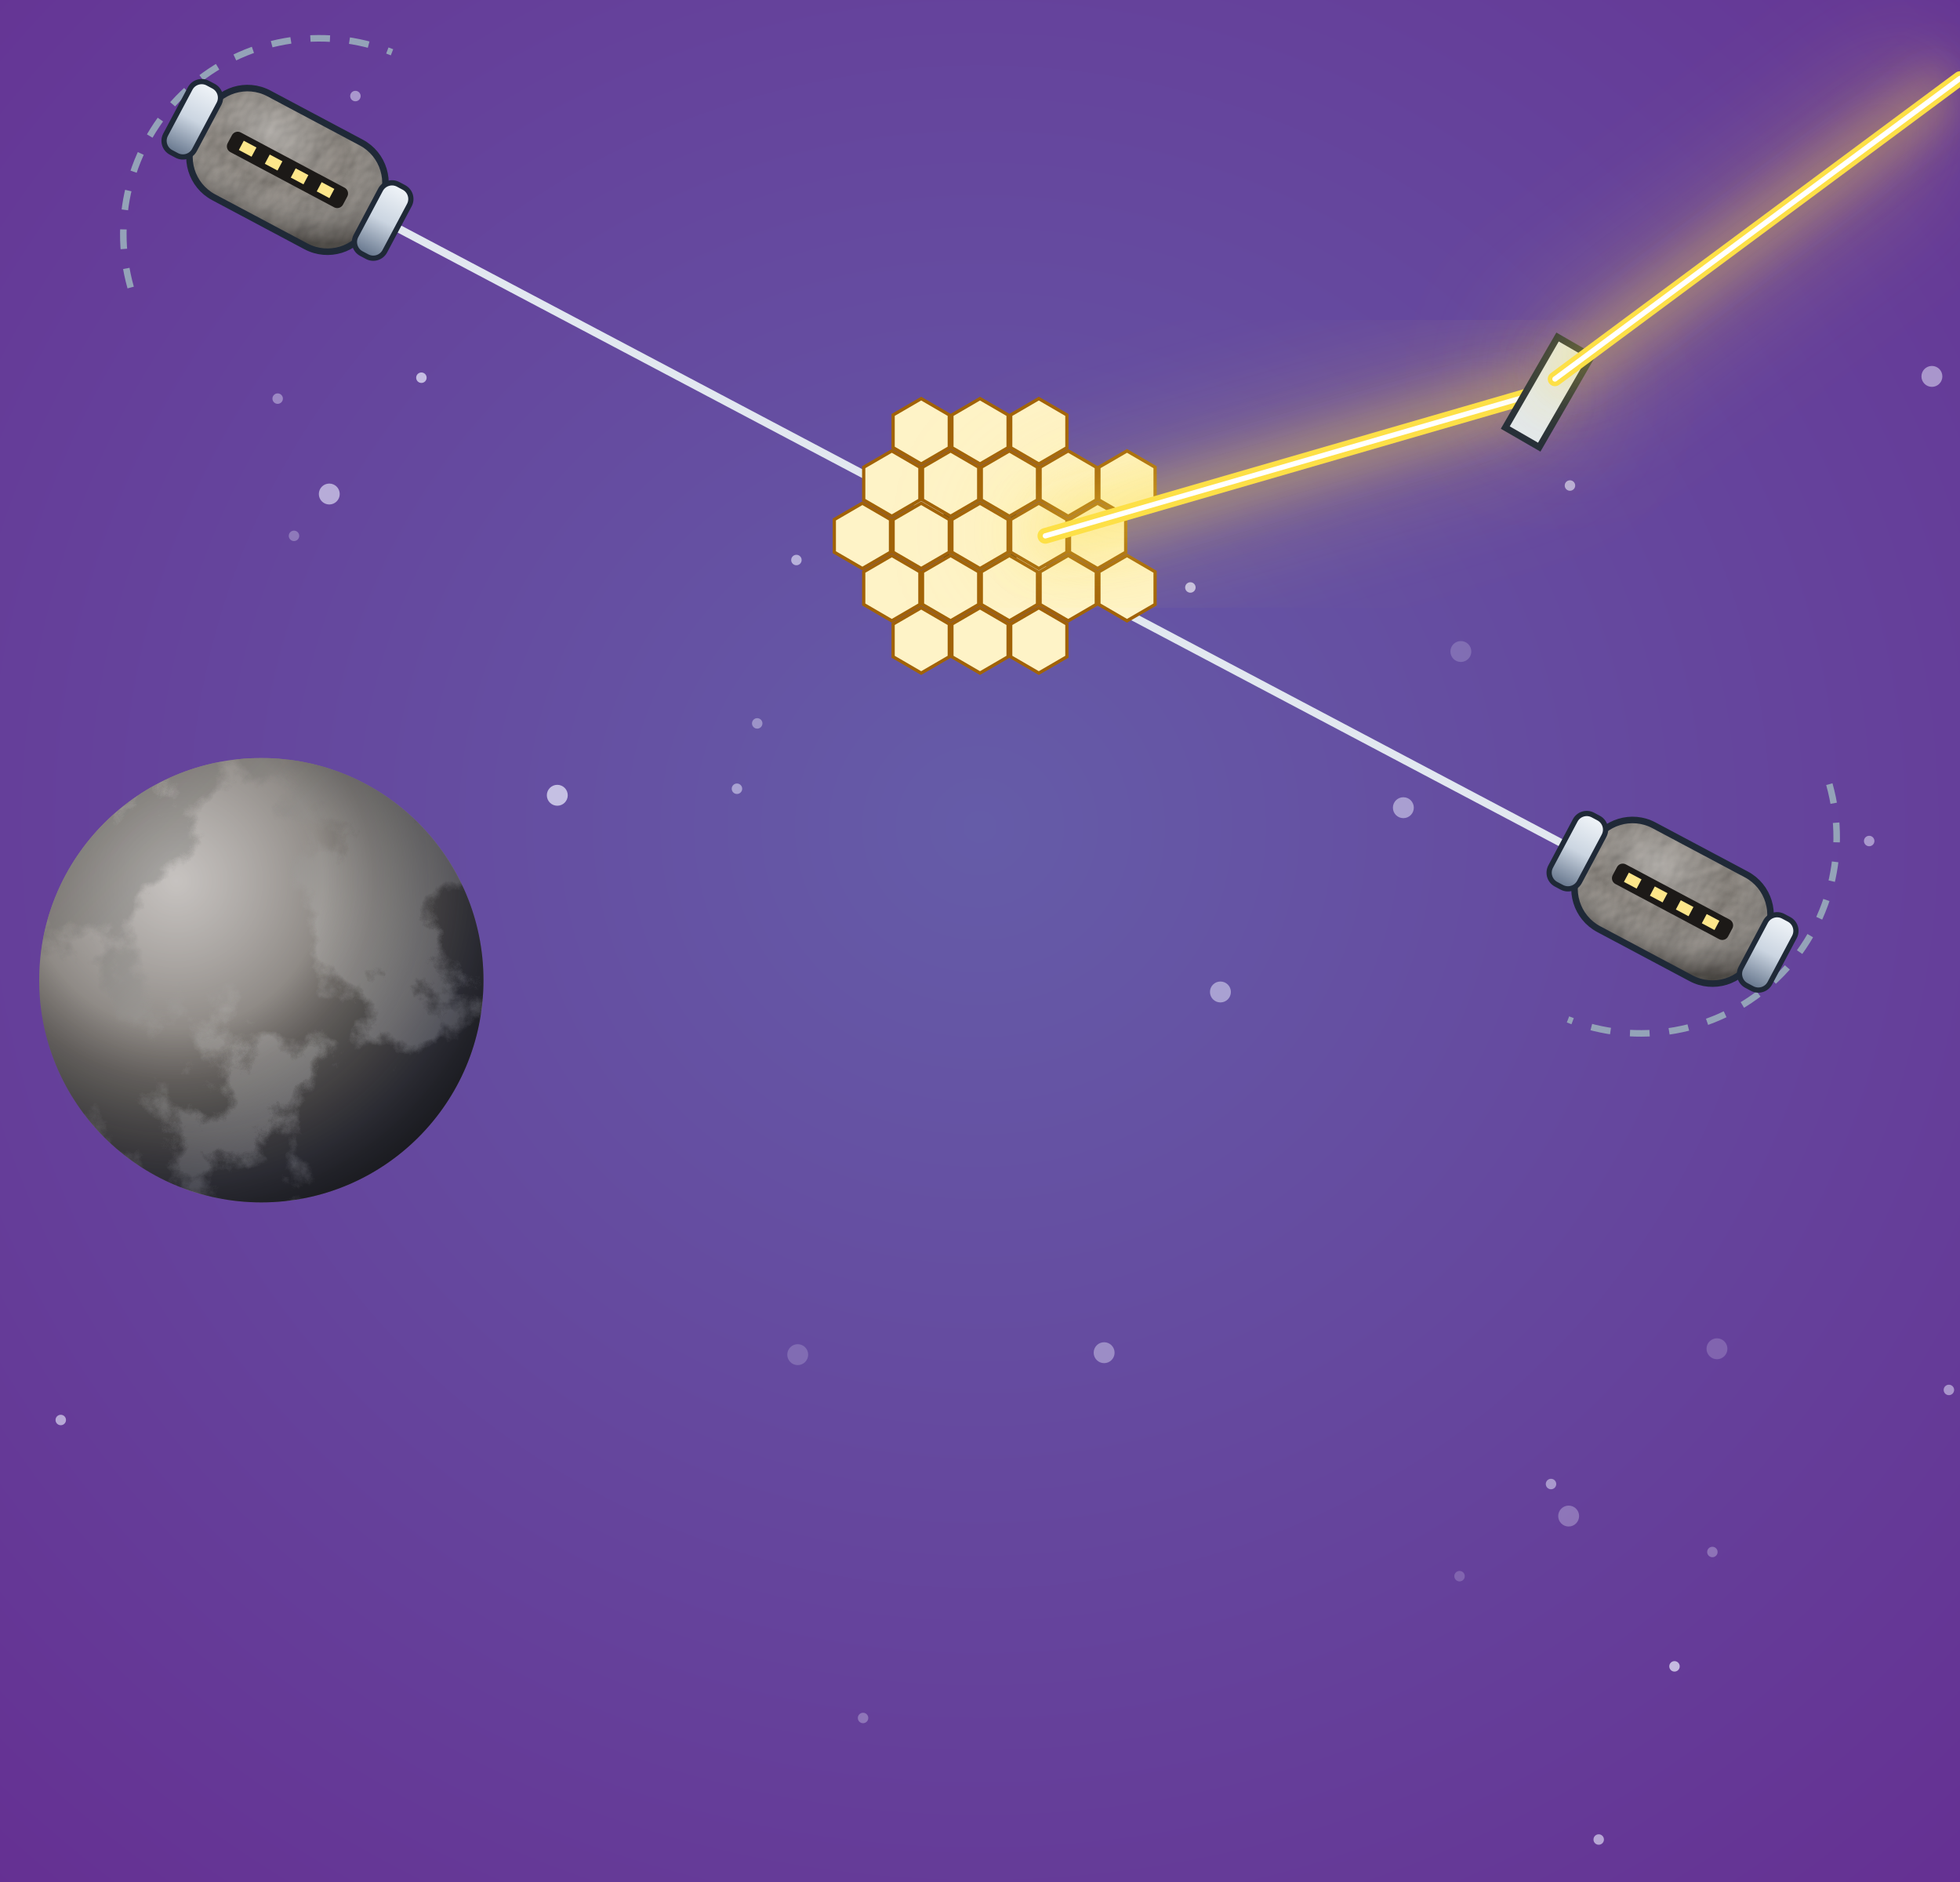
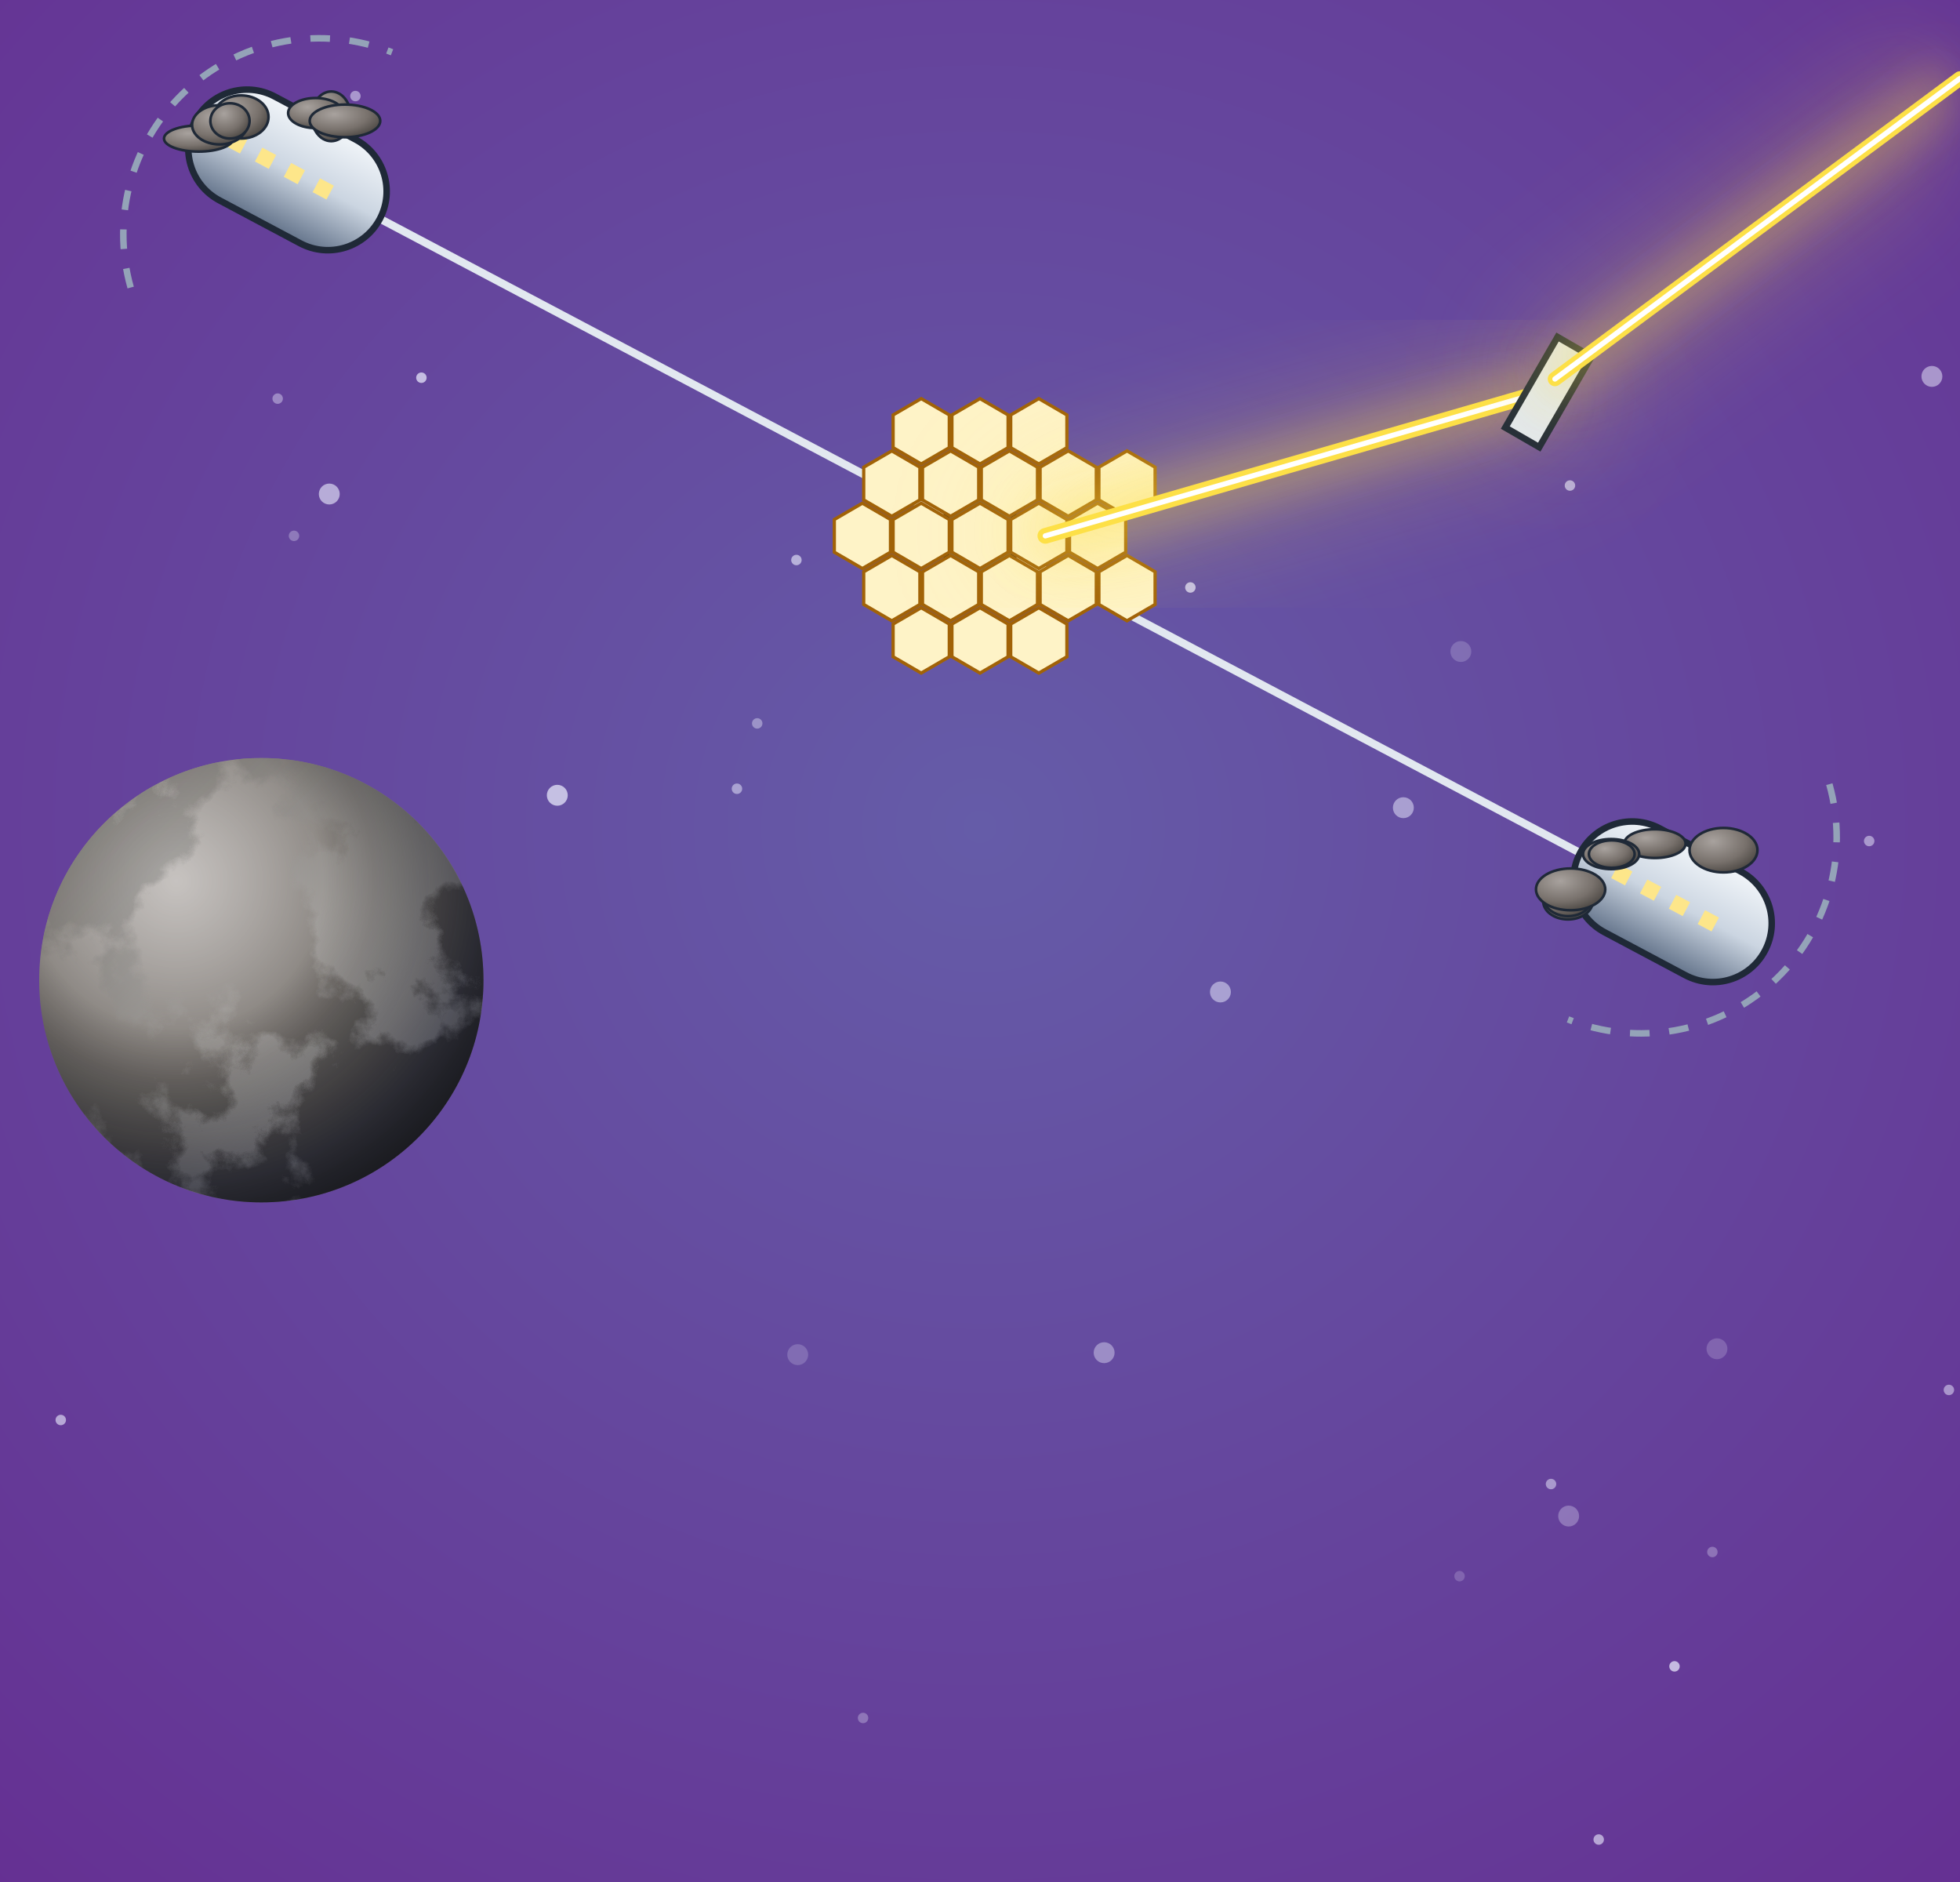
<svg xmlns="http://www.w3.org/2000/svg" viewBox="0 0 300 288" width="300" height="288">
  <defs>
    <filter id="glow" x="-50%" y="-50%" width="200%" height="200%">
      <feGaussianBlur stdDeviation="4" result="b" />
      <feMerge>
        <feMergeNode in="b" />
        <feMergeNode in="SourceGraphic" />
      </feMerge>
    </filter>
    <filter id="soft" x="-50%" y="-50%" width="200%" height="200%">
      <feGaussianBlur stdDeviation="9" />
    </filter>
    <radialGradient id="pw" cx="50%" cy="44%" r="80%">
      <stop offset="0%" stop-color="#655ca8" />
      <stop offset="100%" stop-color="#652d91" />
    </radialGradient>
    <radialGradient id="shd" cx="35%" cy="30%" r="80%">
      <stop offset="0" stop-color="#a8a29e" stop-opacity="1" />
      <stop offset="0.6" stop-color="#78716c" stop-opacity="1" />
      <stop offset="1" stop-color="#44403c" stop-opacity="1" />
    </radialGradient>
    <linearGradient id="hul" x1="0" y1="0" x2="0" y2="1">
      <stop offset="0" stop-color="#f1f5f9" stop-opacity="1" />
      <stop offset="0.5" stop-color="#cbd5e1" stop-opacity="1" />
      <stop offset="1" stop-color="#64748b" stop-opacity="1" />
-     </linearGradient>
-     <filter id="rgl" x="-5%" y="-5%" width="110%" height="110%" color-interpolation-filters="sRGB">
-       <feTurbulence type="fractalNoise" baseFrequency="0.12" numOctaves="4" seed="7" result="n" />
-       <feDiffuseLighting in="n" surfaceScale="3.2" diffuseConstant="1.1" lighting-color="#ffffff" result="lit">
-         <feDistantLight azimuth="225" elevation="52" />
-       </feDiffuseLighting>
-       <feComposite in="lit" in2="SourceAlpha" operator="in" result="litc" />
-       <feBlend in="SourceGraphic" in2="litc" mode="multiply" />
-     </filter>
-     <radialGradient id="vol" cx="34%" cy="28%" r="80%">
-       <stop offset="0" stop-color="#fff" stop-opacity="0.32" />
-       <stop offset="0.5" stop-color="#fff" stop-opacity="0" />
-       <stop offset="1" stop-color="#0c0a09" stop-opacity="0.45" />
-     </radialGradient>
-     <linearGradient id="volL" x1="0" y1="0" x2="0" y2="1">
-       <stop offset="0" stop-color="#fff" stop-opacity="0.28" />
-       <stop offset="0.5" stop-color="#fff" stop-opacity="0" />
-       <stop offset="1" stop-color="#0c0a09" stop-opacity="0.4" />
    </linearGradient>
    <linearGradient id="shHull" x1="0" y1="0" x2="1" y2="0">
      <stop offset="0" stop-color="#e3e7ee" stop-opacity="1" />
      <stop offset="0.45" stop-color="#9aa3b2" stop-opacity="1" />
      <stop offset="1" stop-color="#3b424f" stop-opacity="1" />
    </linearGradient>
    <radialGradient id="shTank" cx="35%" cy="35%" r="70%">
      <stop offset="0" stop-color="#f4f6fa" stop-opacity="1" />
      <stop offset="0.55" stop-color="#a7b0be" stop-opacity="1" />
      <stop offset="1" stop-color="#4b5260" stop-opacity="1" />
    </radialGradient>
    <linearGradient id="shRad" x1="0" y1="0" x2="0" y2="1">
      <stop offset="0" stop-color="#3a4252" stop-opacity="1" />
      <stop offset="1" stop-color="#262c38" stop-opacity="1" />
    </linearGradient>
    <linearGradient id="shPv" x1="0" y1="0" x2="0" y2="1">
      <stop offset="0" stop-color="#1e3a8a" stop-opacity="1" />
      <stop offset="1" stop-color="#172554" stop-opacity="1" />
    </linearGradient>
  </defs>
  <rect width="300" height="288" fill="url(#pw)" />
  <circle cx="186.8" cy="151.8" r="1.6" fill="#eef0ff" opacity="0.5" />
  <circle cx="223.6" cy="99.7" r="1.6" fill="#eef0ff" opacity="0.2" />
  <circle cx="262.8" cy="206.4" r="1.6" fill="#eef0ff" opacity="0.2" />
  <circle cx="256.3" cy="255" r="0.8" fill="#eef0ff" opacity="0.7" />
  <circle cx="45" cy="82" r="0.8" fill="#eef0ff" opacity="0.3" />
  <circle cx="24.9" cy="121.2" r="0.8" fill="#eef0ff" opacity="0.3" />
  <circle cx="214.8" cy="123.6" r="1.6" fill="#eef0ff" opacity="0.5" />
  <circle cx="121.9" cy="85.7" r="0.8" fill="#eef0ff" opacity="0.6" />
  <circle cx="9.3" cy="217.3" r="0.8" fill="#eef0ff" opacity="0.6" />
  <circle cx="262.1" cy="237.5" r="0.8" fill="#eef0ff" opacity="0.3" />
  <circle cx="54.4" cy="14.7" r="0.8" fill="#eef0ff" opacity="0.5" />
  <circle cx="115.9" cy="110.7" r="0.8" fill="#eef0ff" opacity="0.4" />
  <circle cx="298.3" cy="212.7" r="0.8" fill="#eef0ff" opacity="0.5" />
  <circle cx="42.5" cy="61" r="0.8" fill="#eef0ff" opacity="0.4" />
  <circle cx="244.7" cy="281.5" r="0.8" fill="#eef0ff" opacity="0.6" />
  <circle cx="223.4" cy="241.2" r="0.8" fill="#eef0ff" opacity="0.2" />
  <circle cx="286.1" cy="128.7" r="0.8" fill="#eef0ff" opacity="0.5" />
  <circle cx="295.7" cy="57.6" r="1.6" fill="#eef0ff" opacity="0.5" />
  <circle cx="237.4" cy="227.1" r="0.8" fill="#eef0ff" opacity="0.5" />
  <circle cx="85.3" cy="121.7" r="1.6" fill="#eef0ff" opacity="0.7" />
  <circle cx="169" cy="207" r="1.6" fill="#eef0ff" opacity="0.4" />
  <circle cx="240.3" cy="74.3" r="0.8" fill="#eef0ff" opacity="0.6" />
  <circle cx="240.1" cy="232" r="1.6" fill="#eef0ff" opacity="0.3" />
  <circle cx="64.5" cy="57.8" r="0.8" fill="#eef0ff" opacity="0.7" />
  <circle cx="132.1" cy="262.9" r="0.8" fill="#eef0ff" opacity="0.3" />
  <circle cx="50.4" cy="75.6" r="1.6" fill="#eef0ff" opacity="0.6" />
  <circle cx="182.2" cy="89.9" r="0.8" fill="#eef0ff" opacity="0.7" />
  <circle cx="112.8" cy="120.7" r="0.8" fill="#eef0ff" opacity="0.5" />
  <circle cx="16.2" cy="132.6" r="0.8" fill="#eef0ff" opacity="0.6" />
  <circle cx="122.1" cy="207.3" r="1.6" fill="#eef0ff" opacity="0.2" />
  <defs>
    <clipPath id="msc">
      <circle cx="40" cy="150" r="34" />
    </clipPath>
    <radialGradient id="mss" cx="30.8%" cy="27.6%" r="75%">
      <stop offset="0" stop-color="#a8a29e" />
      <stop offset="1" stop-color="#57534e" />
    </radialGradient>
    <filter id="msl" x="0" y="0" width="100%" height="100%">
      <feTurbulence type="fractalNoise" baseFrequency="0.044" numOctaves="7" seed="6" />
      <feColorMatrix type="matrix" values="0 0 0 0 0  0 0 0 0 0  0 0 0 0 0  14 0 0 0 -7" />
      <feComposite in="SourceGraphic" operator="in" />
    </filter>
    <filter id="msk" x="0" y="0" width="100%" height="100%">
      <feTurbulence type="fractalNoise" baseFrequency="0.065 0.106" numOctaves="6" seed="13" />
      <feColorMatrix type="matrix" values="0 0 0 0 1  0 0 0 0 1  0 0 0 0 1  5 0 0 0 -10" />
      <feGaussianBlur stdDeviation="0.4" />
    </filter>
    <linearGradient id="mslg" x1="0" y1="0" x2="1" y2="1">
      <stop offset="0" stop-color="#57534e" />
      <stop offset="1" stop-color="#d6d3d1" />
    </linearGradient>
    <radialGradient id="msn" cx="30.8%" cy="27.6%" r="95%">
      <stop offset="0.35" stop-color="#000" stop-opacity="0" />
      <stop offset="0.72" stop-color="#020617" stop-opacity="0.55" />
      <stop offset="1" stop-color="#000" stop-opacity="0.92" />
    </radialGradient>
    <radialGradient id="msh" cx="30.8%" cy="27.6%" r="45%">
      <stop offset="0" stop-color="#fff" stop-opacity="0.35" />
      <stop offset="1" stop-color="#fff" stop-opacity="0" />
    </radialGradient>
  </defs>
  <g clip-path="url(#msc)">
    <circle cx="40" cy="150" r="34" fill="url(#mss)" />
    <rect x="6" y="116" width="68" height="68" fill="url(#mslg)" filter="url(#msl)" />
    <circle cx="40" cy="150" r="34" fill="url(#msh)" />
    <circle cx="40" cy="150" r="34" fill="url(#msn)" />
  </g>
  <line x1="44" y1="26" x2="256" y2="138" stroke="#e2e8f0" stroke-width="1.2" />
  <path d="M20,44 A30,30 0 0 1 60,8" stroke="#94a3b8" stroke-width="1" stroke-dasharray="3 3" fill="none" />
  <path d="M280,120 A30,30 0 0 1 240,156" stroke="#94a3b8" stroke-width="1" stroke-dasharray="3 3" fill="none" />
  <g transform="rotate(28 44 26)">
-     <rect x="29" y="17" width="30" height="18" rx="7" fill="#9a948d" filter="url(#rgl)" />
-     <rect x="29" y="17" width="30" height="18" rx="7" fill="url(#vol)" />
-     <rect x="29" y="17" width="30" height="18" rx="7" fill="none" stroke="#1f2937" stroke-width="1" />
-     <rect x="25" y="20" width="5" height="12" rx="2" fill="url(#hul)" stroke="#1f2937" stroke-width="0.8" />
-     <rect x="58" y="20" width="5" height="12" rx="2" fill="url(#hul)" stroke="#1f2937" stroke-width="0.8" />
-     <rect x="34" y="24.3" width="20" height="3.4" rx="1" fill="#1c1917" />
-     <rect x="36" y="25.2" width="2.2" height="1.6" fill="#fde68a" />
-     <rect x="40.5" y="25.2" width="2.2" height="1.6" fill="#fde68a" />
-     <rect x="45" y="25.2" width="2.2" height="1.6" fill="#fde68a" />
-     <rect x="49.5" y="25.2" width="2.2" height="1.6" fill="#fde68a" />
+     <rect x="28" y="17" width="32" height="18" rx="9" fill="url(#hul)" stroke="#1f2937" stroke-width="1" />
+     <rect x="34" y="24.8" width="2.4" height="2.4" fill="#fde68a" />
+     <rect x="39" y="24.8" width="2.4" height="2.4" fill="#fde68a" />
+     <rect x="44" y="24.8" width="2.4" height="2.4" fill="#fde68a" />
+     <rect x="49" y="24.8" width="2.4" height="2.4" fill="#fde68a" />
  </g>
+   <ellipse cx="30.4" cy="21.2" rx="5.3" ry="2" fill="url(#shd)" stroke="#1f2937" stroke-width="0.4" />
+   <ellipse cx="50.7" cy="17.8" rx="3" ry="3.8" fill="url(#shd)" stroke="#1f2937" stroke-width="0.4" />
+   <ellipse cx="48.3" cy="17.3" rx="4.2" ry="2.3" fill="url(#shd)" stroke="#1f2937" stroke-width="0.4" />
+   <ellipse cx="36.9" cy="17.9" rx="4.2" ry="3.3" fill="url(#shd)" stroke="#1f2937" stroke-width="0.4" />
+   <ellipse cx="33.6" cy="19.1" rx="4.2" ry="3" fill="url(#shd)" stroke="#1f2937" stroke-width="0.4" />
+   <ellipse cx="52.8" cy="18.5" rx="5.4" ry="2.5" fill="url(#shd)" stroke="#1f2937" stroke-width="0.4" />
+   <ellipse cx="35.2" cy="18.5" rx="3" ry="2.7" fill="url(#shd)" stroke="#1f2937" stroke-width="0.4" />
  <g transform="rotate(28 256 138)">
-     <rect x="241" y="129" width="30" height="18" rx="7" fill="#9a948d" filter="url(#rgl)" />
-     <rect x="241" y="129" width="30" height="18" rx="7" fill="url(#vol)" />
-     <rect x="241" y="129" width="30" height="18" rx="7" fill="none" stroke="#1f2937" stroke-width="1" />
-     <rect x="237" y="132" width="5" height="12" rx="2" fill="url(#hul)" stroke="#1f2937" stroke-width="0.8" />
-     <rect x="270" y="132" width="5" height="12" rx="2" fill="url(#hul)" stroke="#1f2937" stroke-width="0.8" />
-     <rect x="246" y="136.3" width="20" height="3.4" rx="1" fill="#1c1917" />
-     <rect x="248" y="137.2" width="2.2" height="1.6" fill="#fde68a" />
-     <rect x="252.5" y="137.2" width="2.2" height="1.6" fill="#fde68a" />
-     <rect x="257" y="137.2" width="2.2" height="1.6" fill="#fde68a" />
-     <rect x="261.5" y="137.2" width="2.2" height="1.6" fill="#fde68a" />
+     <rect x="240" y="129" width="32" height="18" rx="9" fill="url(#hul)" stroke="#1f2937" stroke-width="1" />
+     <rect x="246" y="136.8" width="2.4" height="2.4" fill="#fde68a" />
+     <rect x="251" y="136.8" width="2.4" height="2.4" fill="#fde68a" />
+     <rect x="256" y="136.8" width="2.4" height="2.4" fill="#fde68a" />
+     <rect x="261" y="136.8" width="2.4" height="2.4" fill="#fde68a" />
  </g>
+   <ellipse cx="240" cy="137.9" rx="3.8" ry="2.8" fill="url(#shd)" stroke="#1f2937" stroke-width="0.4" />
+   <ellipse cx="253.3" cy="129.1" rx="4.7" ry="2.2" fill="url(#shd)" stroke="#1f2937" stroke-width="0.4" />
+   <ellipse cx="240" cy="137.4" rx="3.7" ry="2.8" fill="url(#shd)" stroke="#1f2937" stroke-width="0.4" />
+   <ellipse cx="263.8" cy="130.1" rx="5.2" ry="3.4" fill="url(#shd)" stroke="#1f2937" stroke-width="0.4" />
+   <ellipse cx="246.6" cy="130.7" rx="4.3" ry="2.3" fill="url(#shd)" stroke="#1f2937" stroke-width="0.4" />
+   <ellipse cx="240.4" cy="136.1" rx="5.3" ry="3.2" fill="url(#shd)" stroke="#1f2937" stroke-width="0.4" />
+   <ellipse cx="246.7" cy="130.7" rx="3.5" ry="2.1" fill="url(#shd)" stroke="#1f2937" stroke-width="0.4" />
  <circle cx="150" cy="82" r="6" fill="#64748b" stroke="#1f2937" />
  <polygon points="145.3,68.5 141,71 136.7,68.5 136.7,63.5 141,61 145.3,63.5" fill="#fef3c7" stroke="#a16207" stroke-width="0.5" />
  <polygon points="154.3,68.5 150,71 145.7,68.5 145.7,63.5 150,61 154.3,63.5" fill="#fef3c7" stroke="#a16207" stroke-width="0.5" />
  <polygon points="163.3,68.5 159,71 154.7,68.5 154.7,63.5 159,61 163.3,63.5" fill="#fef3c7" stroke="#a16207" stroke-width="0.5" />
  <polygon points="140.8,76.5 136.5,79 132.2,76.5 132.2,71.5 136.5,69 140.8,71.5" fill="#fef3c7" stroke="#a16207" stroke-width="0.5" />
  <polygon points="149.8,76.5 145.5,79 141.2,76.5 141.2,71.5 145.5,69 149.8,71.5" fill="#fef3c7" stroke="#a16207" stroke-width="0.5" />
  <polygon points="158.8,76.5 154.5,79 150.2,76.5 150.2,71.5 154.5,69 158.8,71.5" fill="#fef3c7" stroke="#a16207" stroke-width="0.5" />
  <polygon points="167.8,76.5 163.5,79 159.2,76.5 159.2,71.5 163.5,69 167.8,71.5" fill="#fef3c7" stroke="#a16207" stroke-width="0.5" />
  <polygon points="176.8,76.5 172.5,79 168.2,76.5 168.2,71.5 172.5,69 176.8,71.5" fill="#fef3c7" stroke="#a16207" stroke-width="0.5" />
  <polygon points="136.3,84.5 132,87 127.7,84.5 127.7,79.5 132,77 136.3,79.5" fill="#fef3c7" stroke="#a16207" stroke-width="0.5" />
  <polygon points="145.3,84.5 141,87 136.7,84.5 136.7,79.5 141,77 145.3,79.5" fill="#fef3c7" stroke="#a16207" stroke-width="0.5" />
  <polygon points="154.3,84.5 150,87 145.7,84.5 145.7,79.5 150,77 154.3,79.5" fill="#fef3c7" stroke="#a16207" stroke-width="0.5" />
  <polygon points="163.3,84.5 159,87 154.7,84.5 154.7,79.5 159,77 163.3,79.5" fill="#fef3c7" stroke="#a16207" stroke-width="0.5" />
  <polygon points="172.3,84.5 168,87 163.7,84.5 163.7,79.5 168,77 172.3,79.5" fill="#fef3c7" stroke="#a16207" stroke-width="0.5" />
  <polygon points="140.8,92.5 136.5,95 132.2,92.5 132.2,87.5 136.5,85 140.8,87.5" fill="#fef3c7" stroke="#a16207" stroke-width="0.5" />
  <polygon points="149.8,92.5 145.5,95 141.2,92.5 141.2,87.5 145.5,85 149.8,87.5" fill="#fef3c7" stroke="#a16207" stroke-width="0.5" />
  <polygon points="158.8,92.5 154.5,95 150.2,92.5 150.2,87.5 154.5,85 158.8,87.5" fill="#fef3c7" stroke="#a16207" stroke-width="0.5" />
  <polygon points="167.8,92.5 163.5,95 159.2,92.5 159.2,87.5 163.5,85 167.8,87.5" fill="#fef3c7" stroke="#a16207" stroke-width="0.5" />
  <polygon points="176.8,92.5 172.5,95 168.2,92.5 168.2,87.5 172.5,85 176.8,87.5" fill="#fef3c7" stroke="#a16207" stroke-width="0.5" />
  <polygon points="145.3,100.5 141,103 136.7,100.5 136.7,95.5 141,93 145.3,95.5" fill="#fef3c7" stroke="#a16207" stroke-width="0.5" />
  <polygon points="154.3,100.5 150,103 145.7,100.5 145.7,95.5 150,93 154.3,95.5" fill="#fef3c7" stroke="#a16207" stroke-width="0.5" />
  <polygon points="163.3,100.5 159,103 154.7,100.5 154.7,95.5 159,93 163.3,95.5" fill="#fef3c7" stroke="#a16207" stroke-width="0.5" />
  <line x1="160" y1="82" x2="236" y2="60" stroke="#fde047" stroke-width="12" opacity="0.3" stroke-linecap="round" filter="url(#soft)" />
  <line x1="160" y1="82" x2="236" y2="60" stroke="#fde047" stroke-width="2.4" stroke-linecap="round" filter="url(#glow)" />
  <line x1="160" y1="82" x2="236" y2="60" stroke="#ffffff" stroke-width="0.8" stroke-linecap="round" />
  <rect x="234" y="52" width="6" height="16" fill="#e2e8f0" stroke="#1f2937" transform="rotate(30 237 60)" />
  <line x1="238" y1="58" x2="300" y2="12" stroke="#fde047" stroke-width="11" opacity="0.3" stroke-linecap="round" filter="url(#soft)" />
  <line x1="238" y1="58" x2="300" y2="12" stroke="#fde047" stroke-width="2.2" stroke-linecap="round" filter="url(#glow)" />
  <line x1="238" y1="58" x2="300" y2="12" stroke="#ffffff" stroke-width="0.8" stroke-linecap="round" />
</svg>
